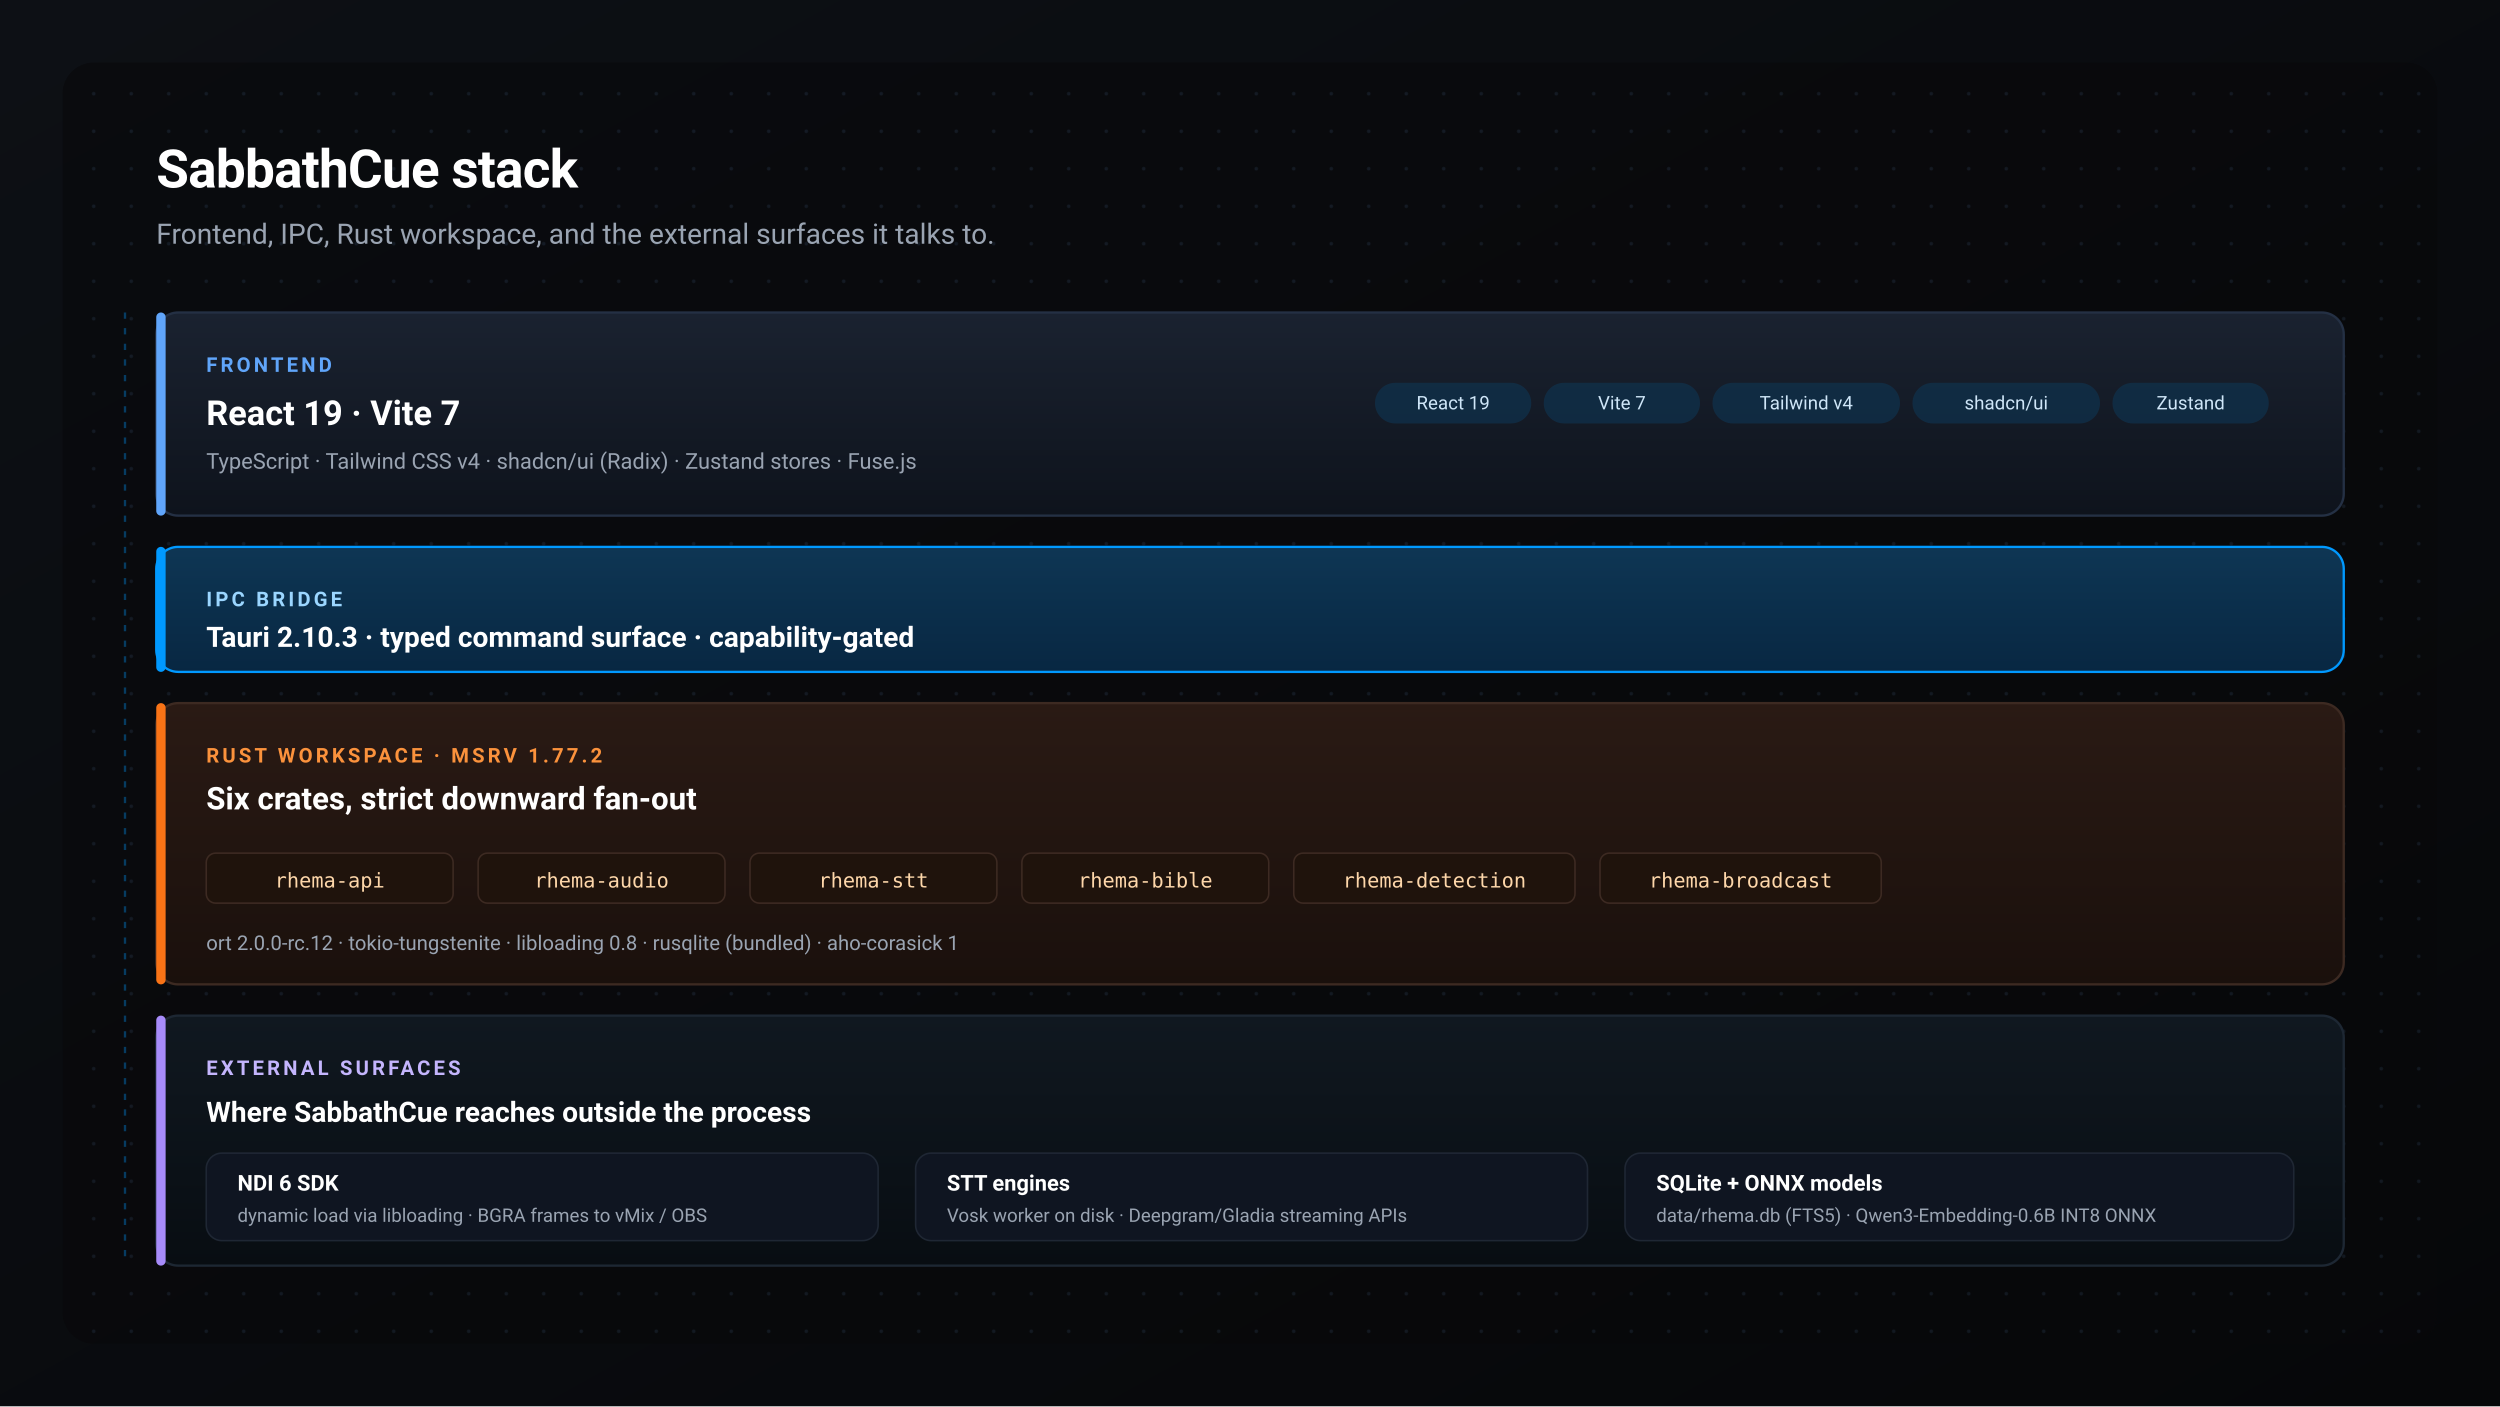
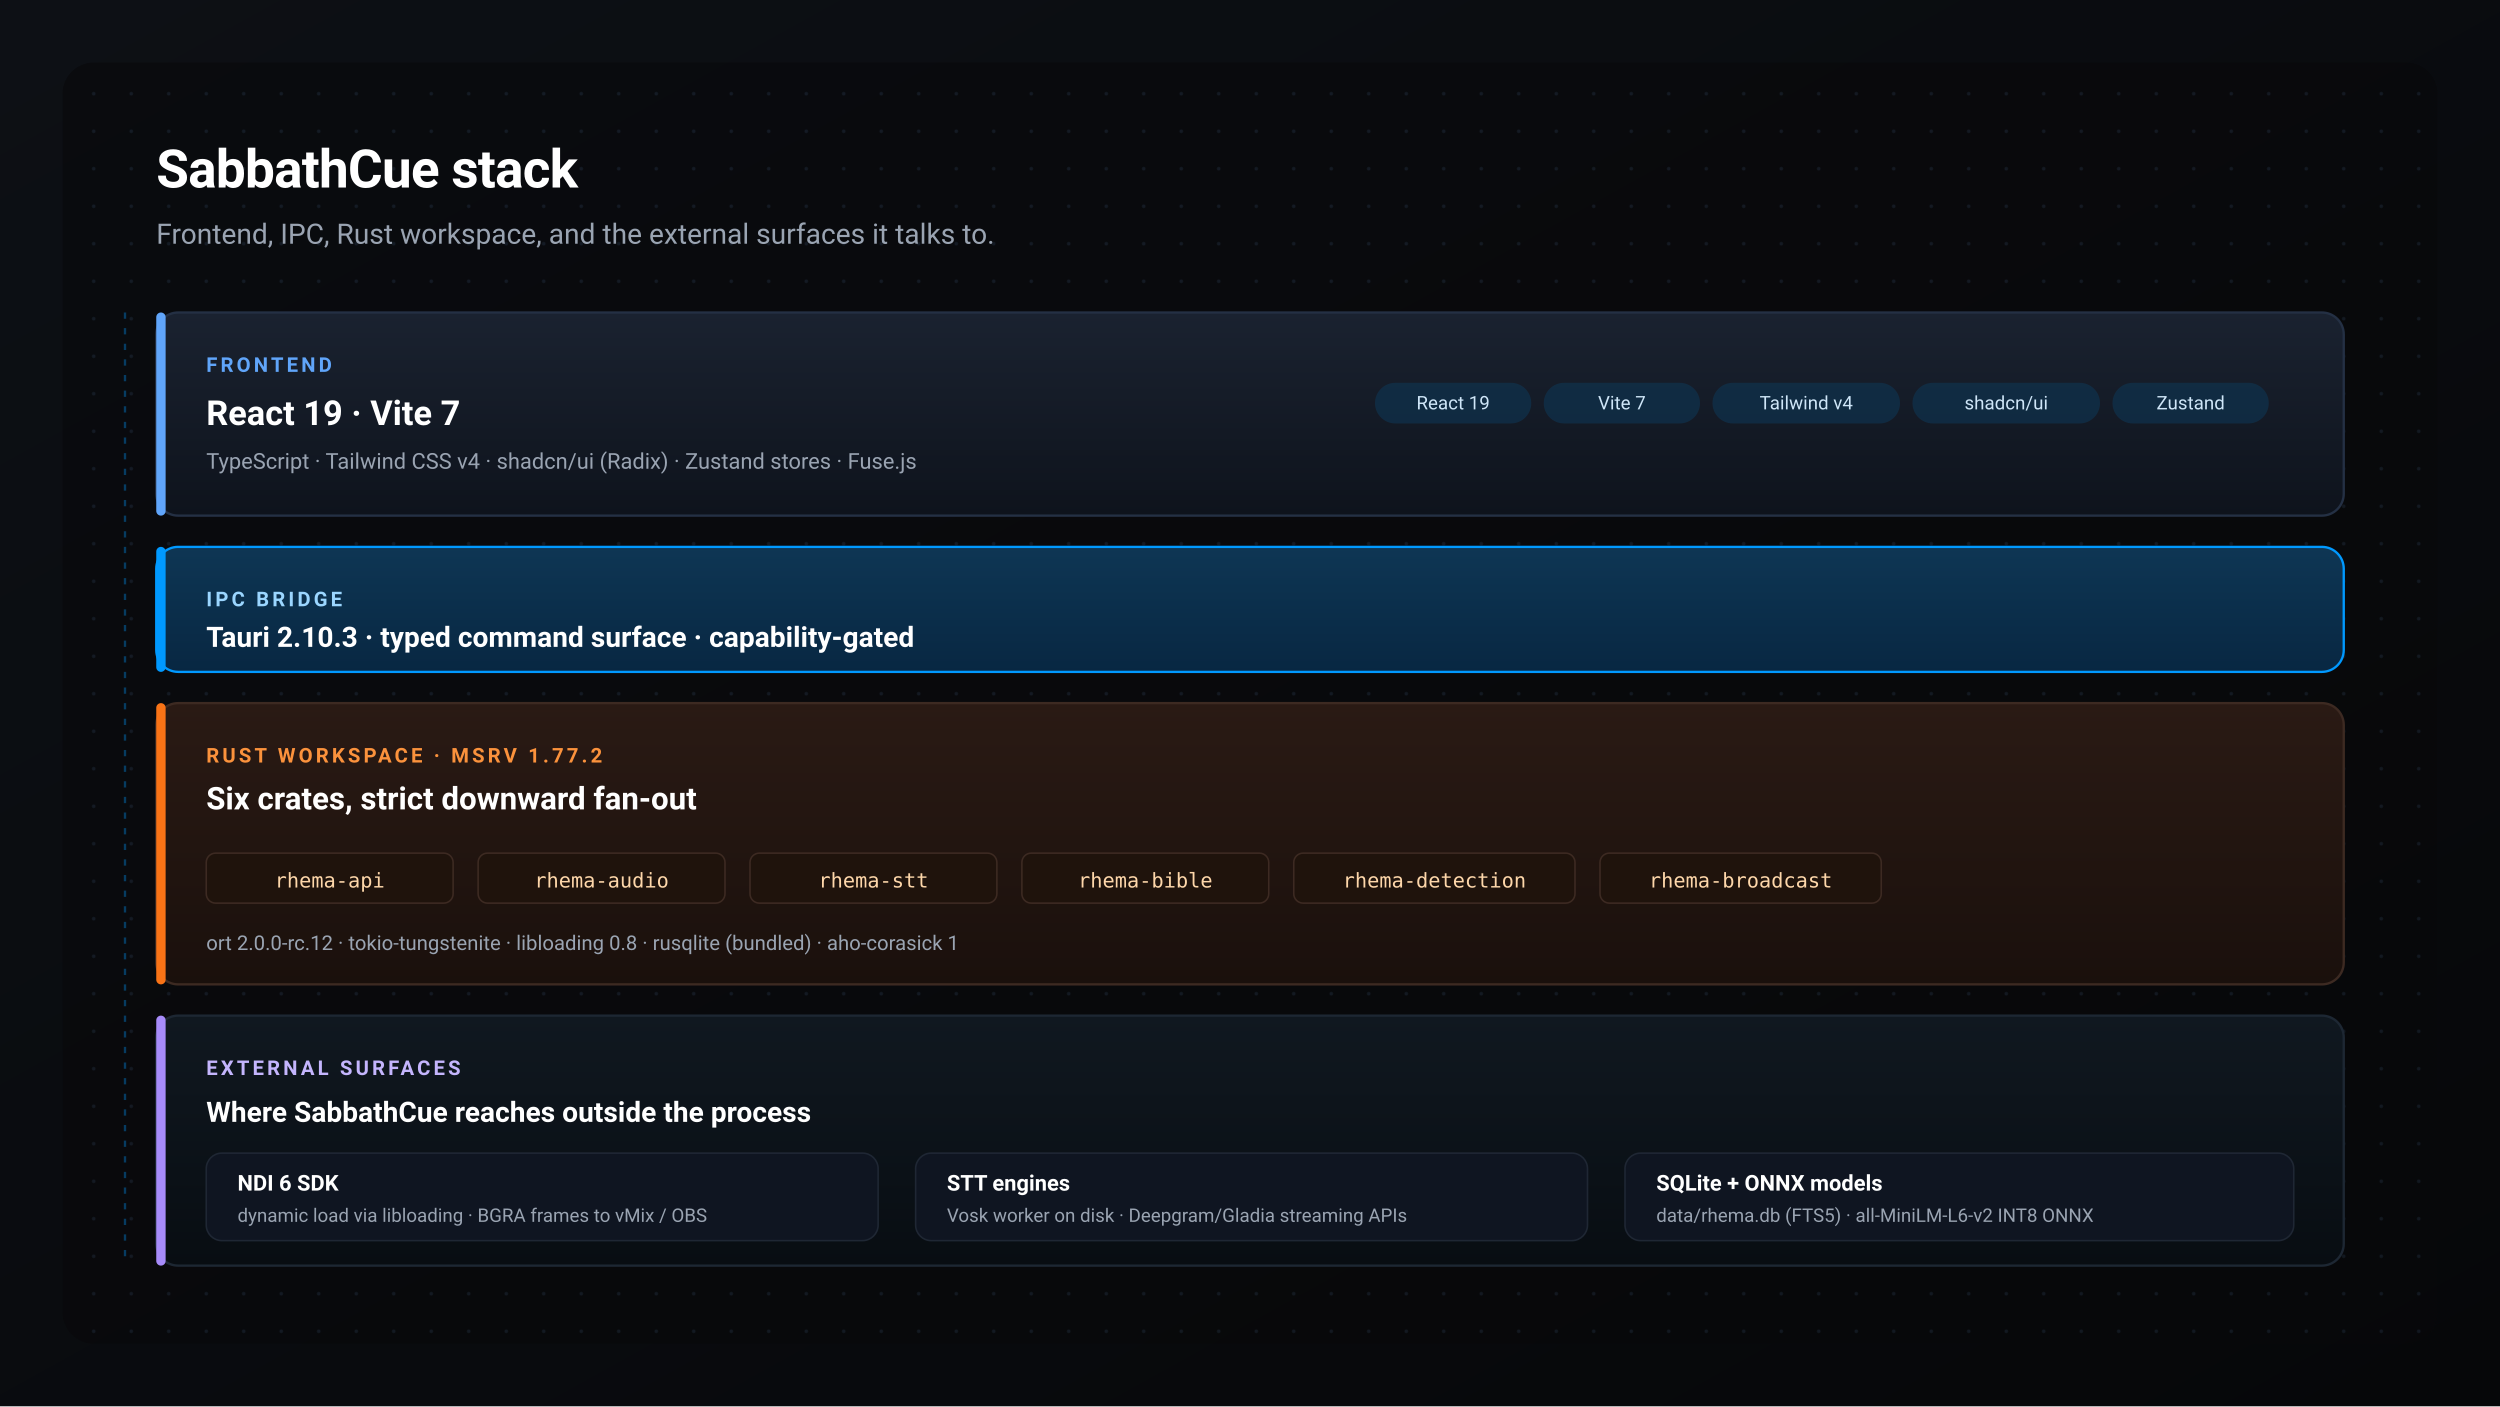
<svg xmlns="http://www.w3.org/2000/svg" viewBox="0 0 1600 900" role="img" aria-label="SabbathCue stack layers: React frontend over Tauri IPC, the Rust workspace below, with NDI, STT, and SQLite as external surfaces">
  <defs>
    <pattern id="sl-dots" patternUnits="userSpaceOnUse" width="24" height="24">
      <rect width="24" height="24" fill="#070709" />
      <circle cx="12" cy="12" r="1.2" fill="#1a2330" />
    </pattern>
    <linearGradient id="sl-bg" x1="0" y1="0" x2="1" y2="1">
      <stop offset="0" stop-color="#0d1015" />
      <stop offset="1" stop-color="#060709" />
    </linearGradient>
    <linearGradient id="sl-frontend" x1="0" y1="0" x2="0" y2="1">
      <stop offset="0" stop-color="#1a2230" />
      <stop offset="1" stop-color="#0e131c" />
    </linearGradient>
    <linearGradient id="sl-bridge" x1="0" y1="0" x2="0" y2="1">
      <stop offset="0" stop-color="#0e3654" />
      <stop offset="1" stop-color="#082742" />
    </linearGradient>
    <linearGradient id="sl-rust" x1="0" y1="0" x2="0" y2="1">
      <stop offset="0" stop-color="#2a1a14" />
      <stop offset="1" stop-color="#1a100c" />
    </linearGradient>
    <linearGradient id="sl-external" x1="0" y1="0" x2="0" y2="1">
      <stop offset="0" stop-color="#101820" />
      <stop offset="1" stop-color="#080d12" />
    </linearGradient>
  </defs>
  <rect width="1600" height="900" fill="url(#sl-bg)" />
  <rect x="40" y="40" width="1520" height="820" rx="20" fill="url(#sl-dots)" opacity="0.55" />
  <g font-family="ui-sans-serif, system-ui, -apple-system, BlinkMacSystemFont, 'Segoe UI', Roboto, Helvetica, Arial, sans-serif">
    <text x="100" y="120" font-size="34" font-weight="600" letter-spacing="-0.5" fill="#ffffff">SabbathCue stack</text>
    <text x="100" y="156" font-size="18" fill="#9aa4b2">Frontend, IPC, Rust workspace, and the external surfaces it talks to.</text>
    <g transform="translate(100 200)">
      <rect width="1400" height="130" rx="14" fill="url(#sl-frontend)" stroke="#243044" stroke-width="1.5" />
      <rect x="0" y="0" width="6" height="130" rx="3" fill="#60a5fa" />
      <text x="32" y="38" font-size="13" fill="#60a5fa" letter-spacing="2" font-weight="600">FRONTEND</text>
      <text x="32" y="72" font-size="22" font-weight="600" fill="#ffffff">React 19 · Vite 7</text>
      <text x="32" y="100" font-size="14" fill="#9aa4b2">TypeScript · Tailwind CSS v4 · shadcn/ui (Radix) · Zustand stores · Fuse.js</text>
      <g font-size="12" fill="#cfe6f8">
        <rect x="780" y="45" width="100" height="26" rx="13" fill="#0e3654" opacity="0.6" />
        <text x="830" y="62" text-anchor="middle">React 19</text>
        <rect x="888" y="45" width="100" height="26" rx="13" fill="#0e3654" opacity="0.6" />
        <text x="938" y="62" text-anchor="middle">Vite 7</text>
        <rect x="996" y="45" width="120" height="26" rx="13" fill="#0e3654" opacity="0.6" />
        <text x="1056" y="62" text-anchor="middle">Tailwind v4</text>
        <rect x="1124" y="45" width="120" height="26" rx="13" fill="#0e3654" opacity="0.6" />
        <text x="1184" y="62" text-anchor="middle">shadcn/ui</text>
        <rect x="1252" y="45" width="100" height="26" rx="13" fill="#0e3654" opacity="0.6" />
        <text x="1302" y="62" text-anchor="middle">Zustand</text>
      </g>
    </g>
    <g transform="translate(100 350)">
      <rect width="1400" height="80" rx="14" fill="url(#sl-bridge)" stroke="#0099ff" stroke-width="1.5" />
      <rect x="0" y="0" width="6" height="80" rx="3" fill="#0099ff" />
      <text x="32" y="38" font-size="13" fill="#9bd6ff" letter-spacing="2" font-weight="600">IPC BRIDGE</text>
      <text x="32" y="64" font-size="18" font-weight="600" fill="#ffffff">Tauri 2.10.3 · typed command surface · capability-gated</text>
    </g>
    <g transform="translate(100 450)">
      <rect width="1400" height="180" rx="14" fill="url(#sl-rust)" stroke="#3d2a22" stroke-width="1.5" />
      <rect x="0" y="0" width="6" height="180" rx="3" fill="#f97316" />
      <text x="32" y="38" font-size="13" fill="#fb923c" letter-spacing="2" font-weight="600">RUST WORKSPACE · MSRV 1.77.2</text>
      <text x="32" y="68" font-size="20" font-weight="600" fill="#ffffff">Six crates, strict downward fan-out</text>
      <g font-size="13" fill="#fed7aa" font-family="ui-monospace, SFMono-Regular, Menlo, Monaco, Consolas, monospace">
        <g transform="translate(32 96)">
          <rect width="158" height="32" rx="6" fill="#1f130c" stroke="#3d2a22" />
          <text x="79" y="22" text-anchor="middle">rhema-api</text>
        </g>
        <g transform="translate(206 96)">
          <rect width="158" height="32" rx="6" fill="#1f130c" stroke="#3d2a22" />
          <text x="79" y="22" text-anchor="middle">rhema-audio</text>
        </g>
        <g transform="translate(380 96)">
          <rect width="158" height="32" rx="6" fill="#1f130c" stroke="#3d2a22" />
          <text x="79" y="22" text-anchor="middle">rhema-stt</text>
        </g>
        <g transform="translate(554 96)">
          <rect width="158" height="32" rx="6" fill="#1f130c" stroke="#3d2a22" />
          <text x="79" y="22" text-anchor="middle">rhema-bible</text>
        </g>
        <g transform="translate(728 96)">
          <rect width="180" height="32" rx="6" fill="#1f130c" stroke="#3d2a22" />
          <text x="90" y="22" text-anchor="middle">rhema-detection</text>
        </g>
        <g transform="translate(924 96)">
          <rect width="180" height="32" rx="6" fill="#1f130c" stroke="#3d2a22" />
          <text x="90" y="22" text-anchor="middle">rhema-broadcast</text>
        </g>
      </g>
      <text x="32" y="158" font-size="13" fill="#9aa4b2">ort 2.0.0-rc.12 · tokio-tungstenite · libloading 0.8 · rusqlite (bundled) · aho-corasick 1</text>
    </g>
    <g transform="translate(100 650)">
      <rect width="1400" height="160" rx="14" fill="url(#sl-external)" stroke="#1d2733" stroke-width="1.5" />
      <rect x="0" y="0" width="6" height="160" rx="3" fill="#a78bfa" />
      <text x="32" y="38" font-size="13" fill="#c4b5fd" letter-spacing="2" font-weight="600">EXTERNAL SURFACES</text>
      <text x="32" y="68" font-size="18" font-weight="600" fill="#ffffff">Where SabbathCue reaches outside the process</text>
      <g transform="translate(32 88)">
        <rect width="430" height="56" rx="10" fill="#0f1521" stroke="#1f2734" />
        <text x="20" y="24" font-size="14" font-weight="600" fill="#ffffff">NDI 6 SDK</text>
        <text x="20" y="44" font-size="12" fill="#9aa4b2">dynamic load via libloading · BGRA frames to vMix / OBS</text>
      </g>
      <g transform="translate(486 88)">
        <rect width="430" height="56" rx="10" fill="#0f1521" stroke="#1f2734" />
        <text x="20" y="24" font-size="14" font-weight="600" fill="#ffffff">STT engines</text>
        <text x="20" y="44" font-size="12" fill="#9aa4b2">Vosk worker on disk · Deepgram/Gladia streaming APIs</text>
      </g>
      <g transform="translate(940 88)">
        <rect width="428" height="56" rx="10" fill="#0f1521" stroke="#1f2734" />
        <text x="20" y="24" font-size="14" font-weight="600" fill="#ffffff">SQLite + ONNX models</text>
-         <text x="20" y="44" font-size="12" fill="#9aa4b2">data/rhema.db (FTS5) · Qwen3-Embedding-0.6B INT8 ONNX</text>
+         <text x="20" y="44" font-size="12" fill="#9aa4b2">data/rhema.db (FTS5) · all-MiniLM-L6-v2 INT8 ONNX</text>
      </g>
    </g>
    <line x1="80" y1="200" x2="80" y2="810" stroke="#0099ff" stroke-width="1.5" stroke-dasharray="4 6" opacity="0.35" />
  </g>
</svg>
